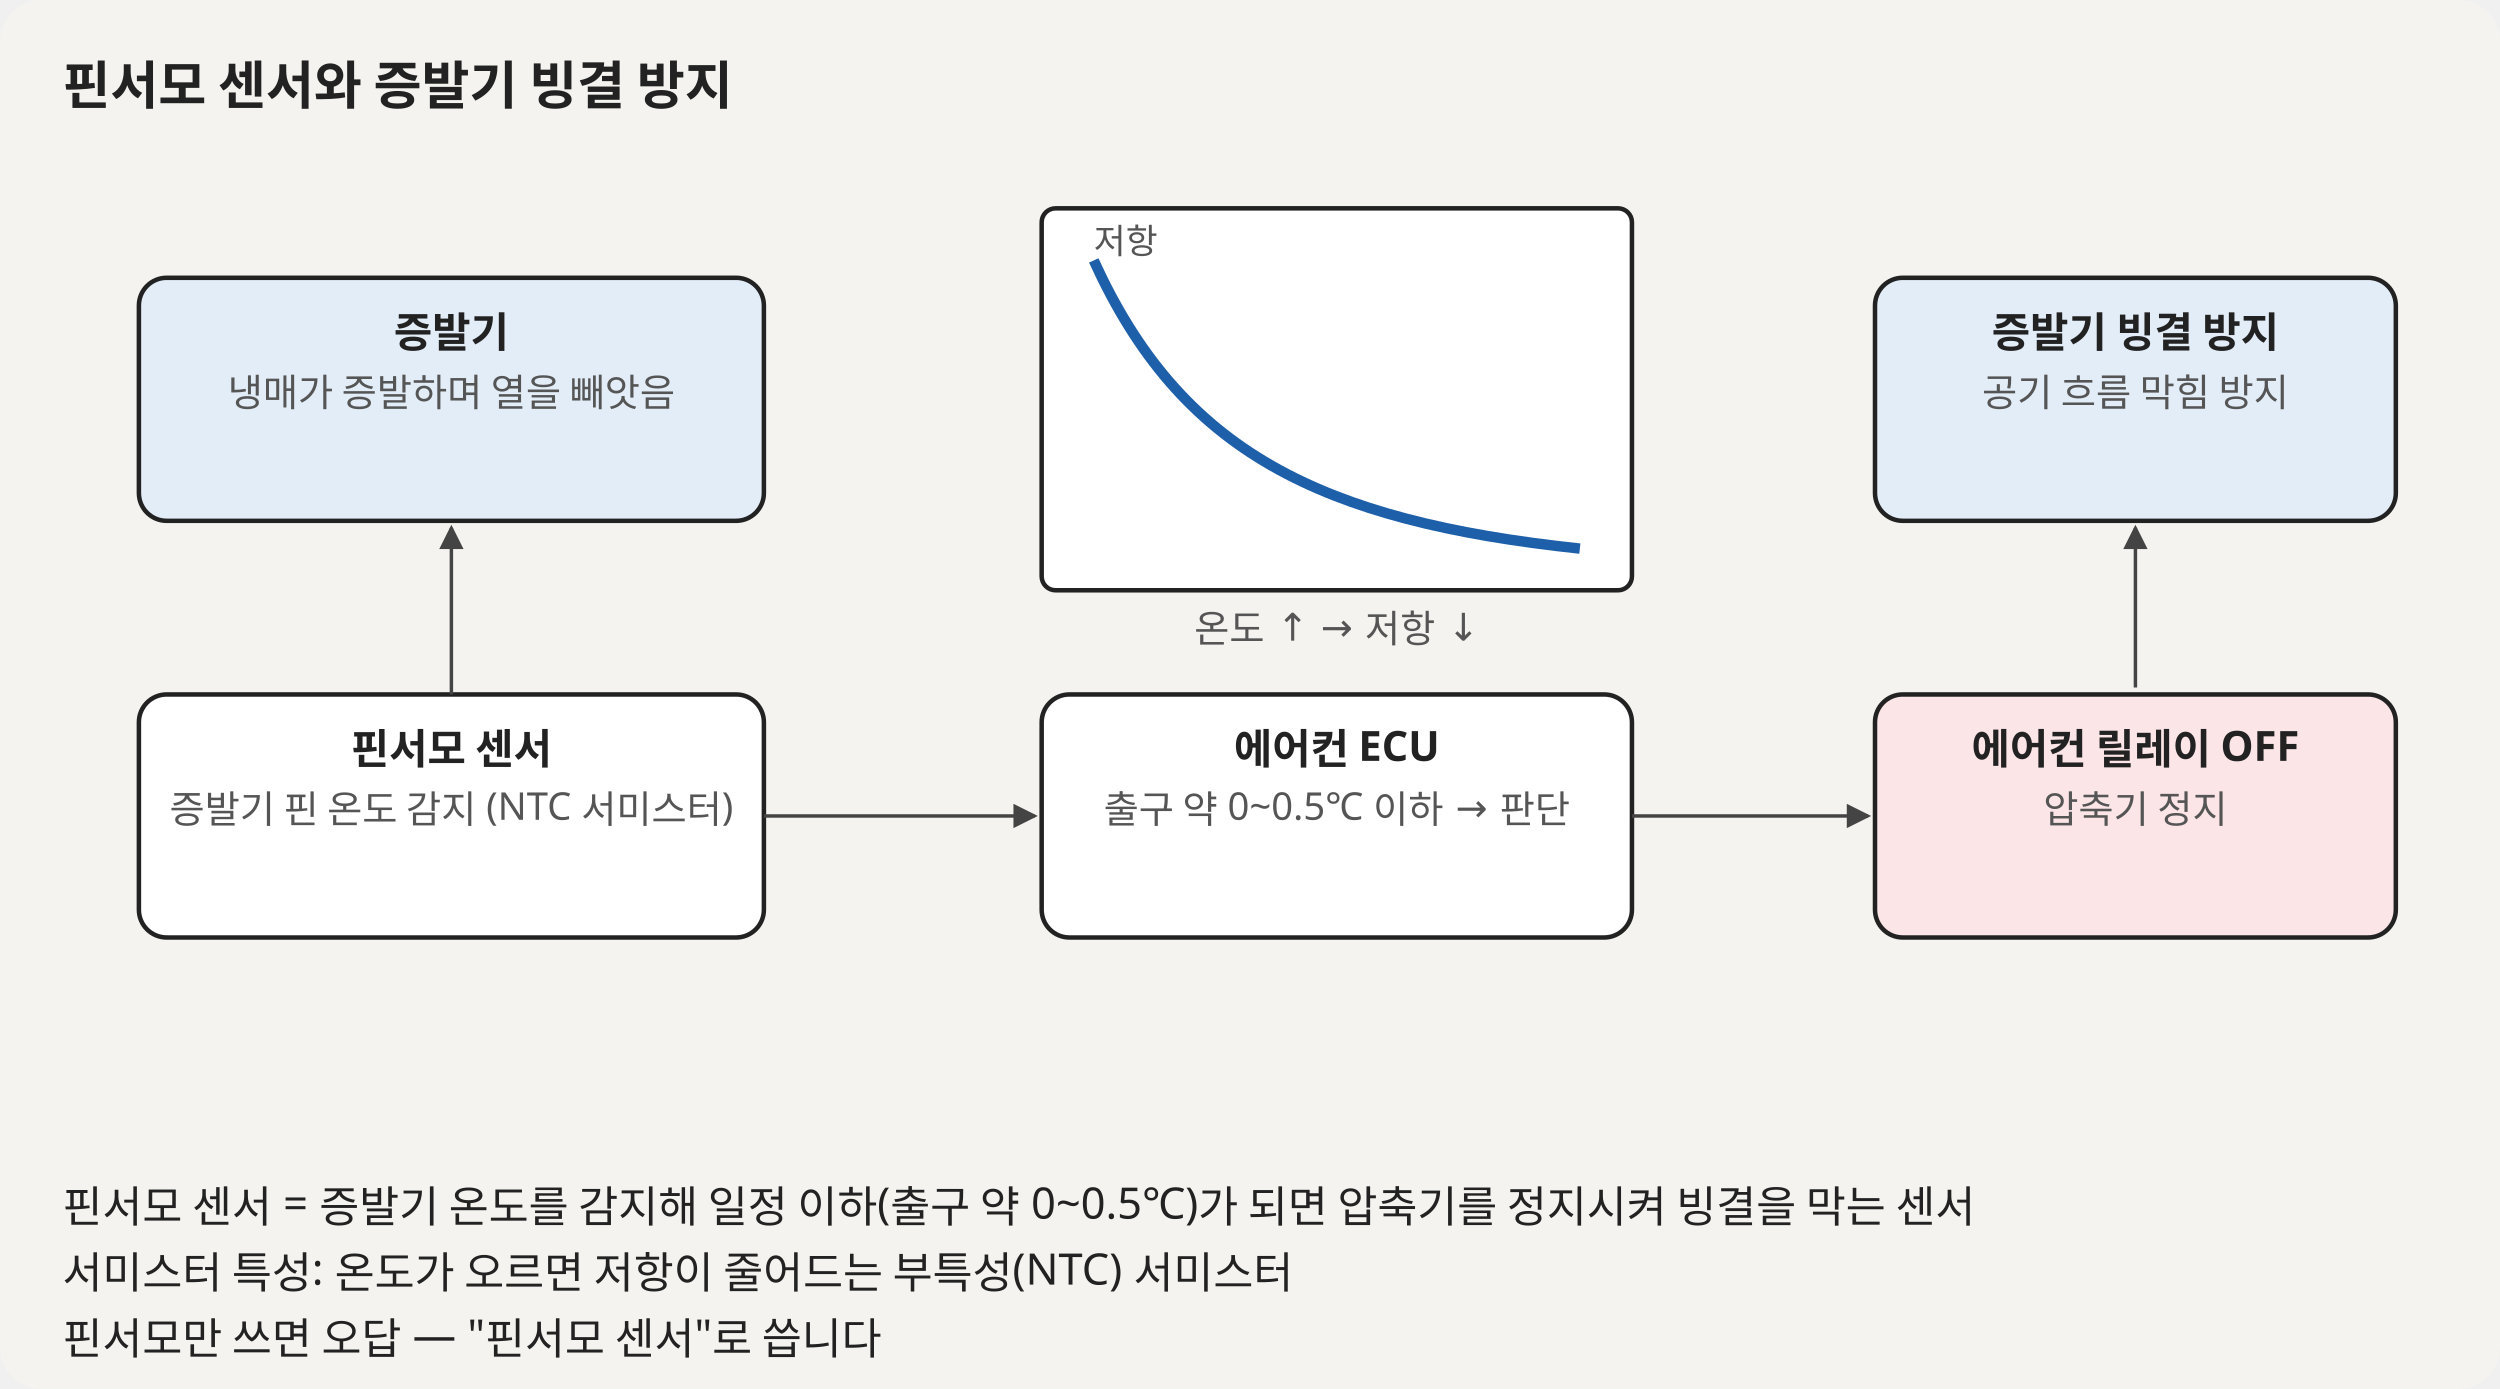
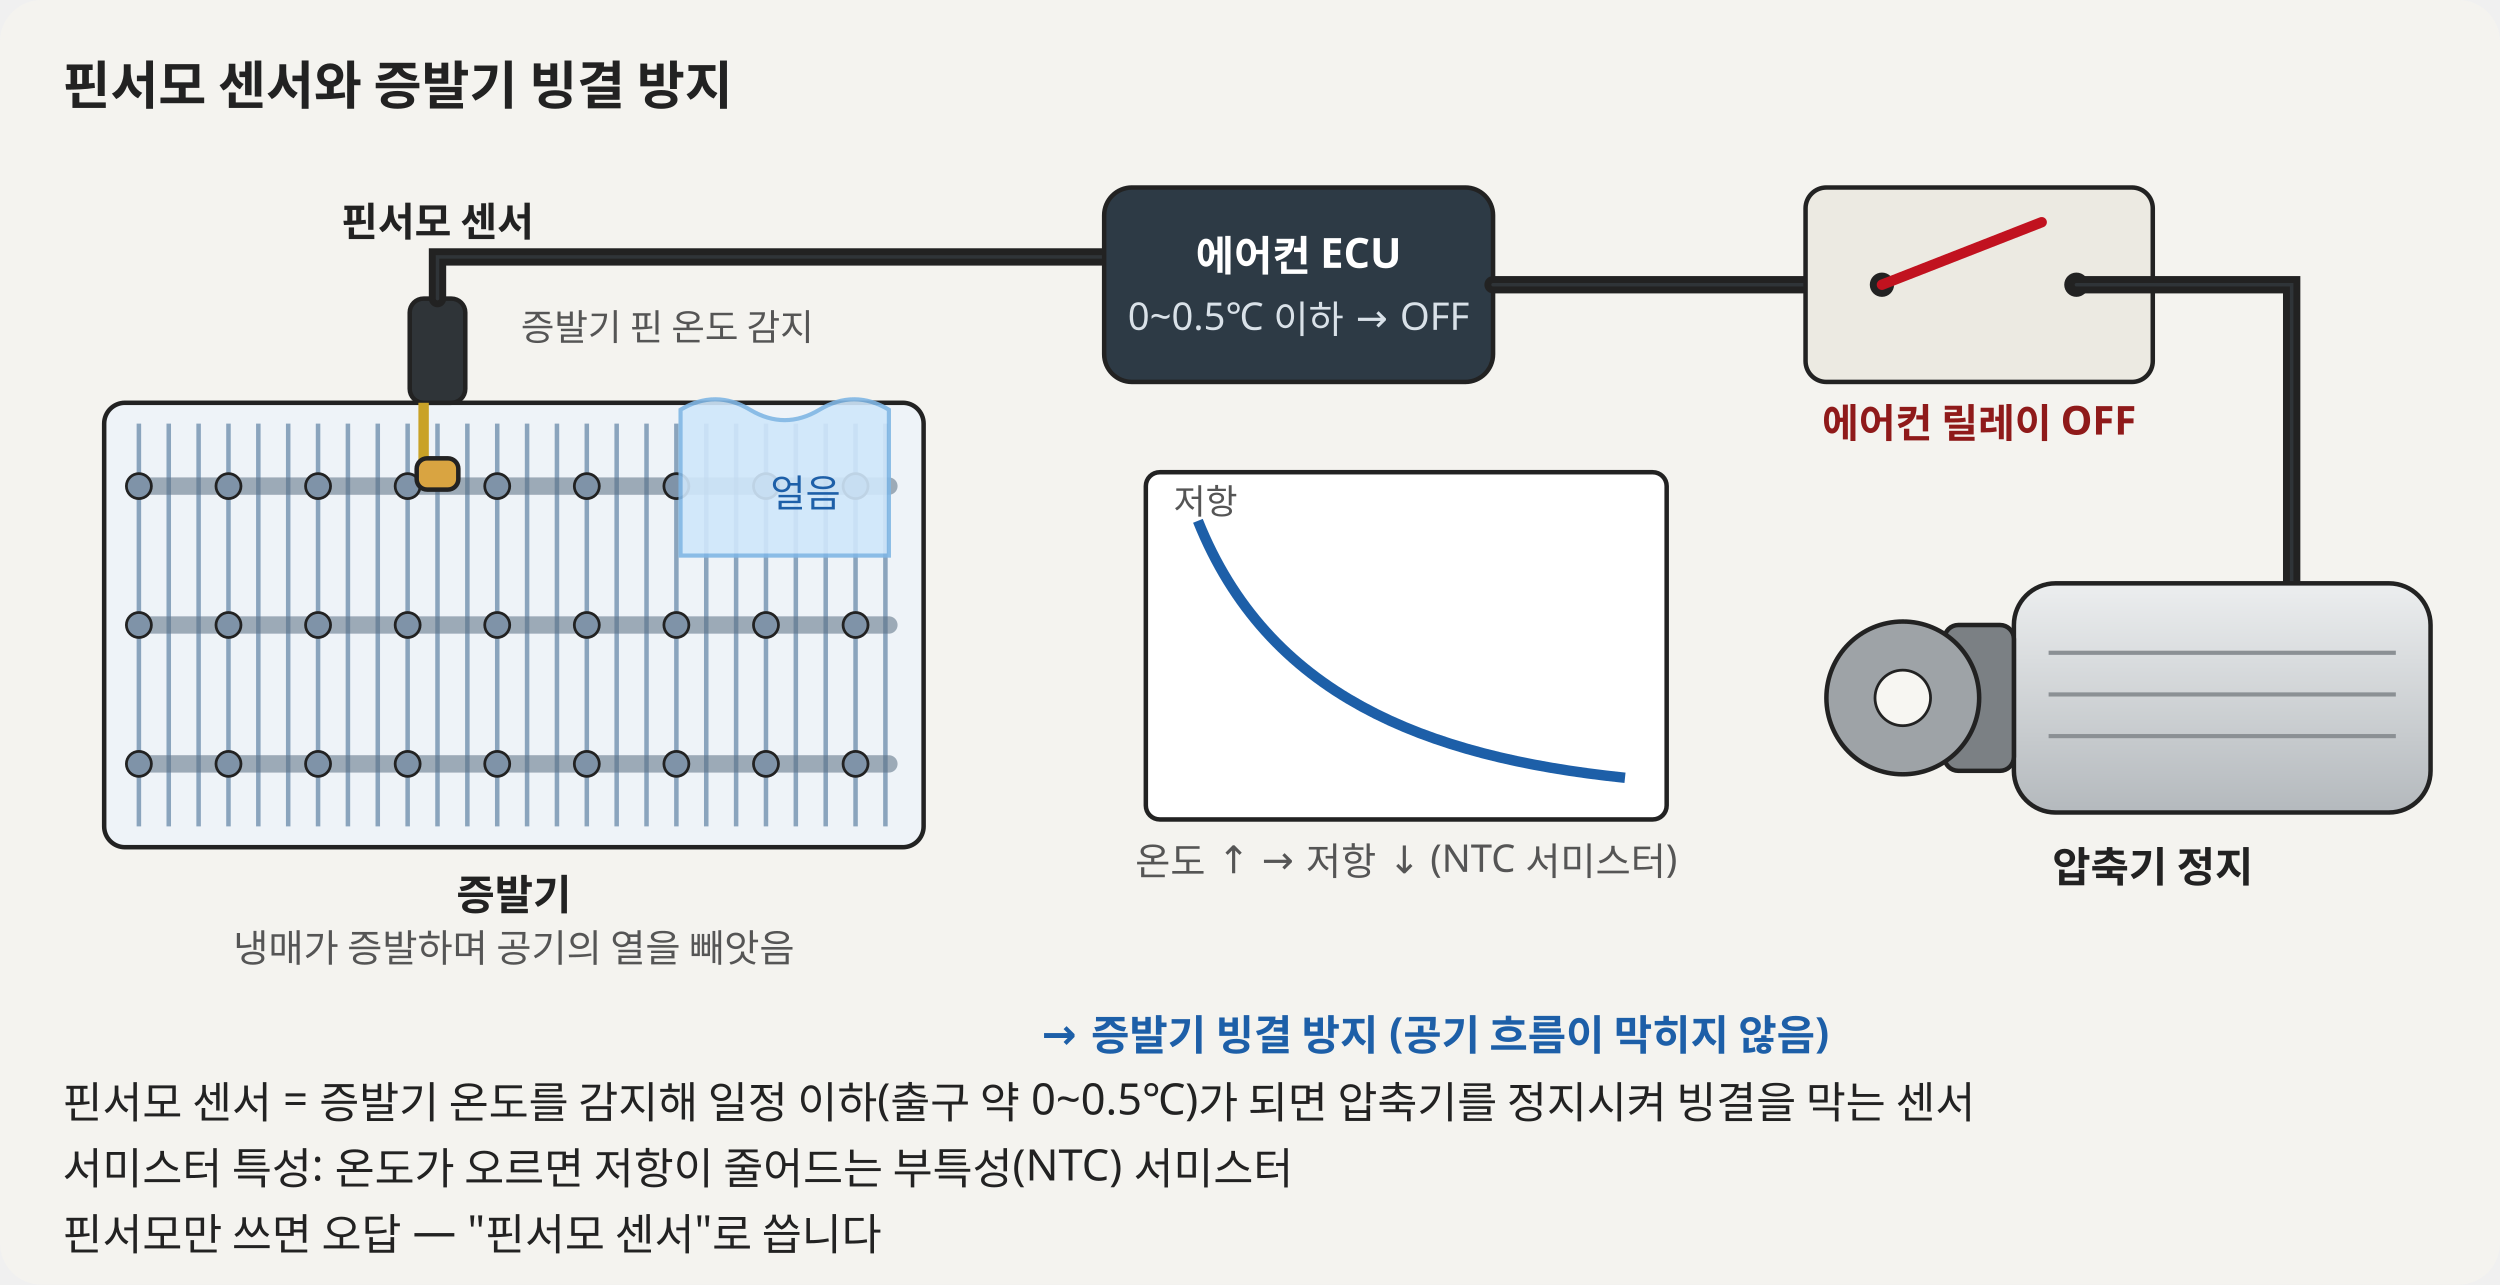
- <svg xmlns="http://www.w3.org/2000/svg" viewBox="0 0 720 400" width="720" height="400" role="img" aria-label="핀서모 센서가 증발기 온도를 감지해 압축기를 정지시키는 흐름">
+ <svg xmlns="http://www.w3.org/2000/svg" viewBox="0 0 720 370" width="720" height="370" role="img" aria-label="핀서모 센서가 증발기 핀 온도를 감지해 에어컨 ECU가 압축기를 정지시키는 흐름">
  <style>
text{font:12px "Apple SD Gothic Neo","Malgun Gothic","Noto Sans KR",sans-serif;fill:#222}
.t{font-size:15px;font-weight:700}.n{font-size:11px;fill:#555}.b{font-weight:700}
- .l{stroke:#444;stroke-width:1;fill:none}.o{stroke:#222;stroke-width:1.3;stroke-linejoin:round}
+ .o{stroke:#222;stroke-width:1.3;stroke-linejoin:round}.th{stroke:#222;stroke-width:.8}
</style>
  <defs>
+     <marker id="r" viewBox="0 0 8 8" refX="6" refY="4" markerWidth="6" markerHeight="6" orient="auto">
+       <path d="M0,0L8,4L0,8Z" fill="#c1121f" />
+     </marker>
+     <marker id="u" viewBox="0 0 8 8" refX="6" refY="4" markerWidth="6" markerHeight="6" orient="auto">
+       <path d="M0,0L8,4L0,8Z" fill="#1d5fa8" />
+     </marker>
    <marker id="a" viewBox="0 0 8 8" refX="7" refY="4" markerWidth="7" markerHeight="7" orient="auto">
      <path d="M0,0L8,4L0,8Z" fill="#444" />
    </marker>
+     <linearGradient id="mt" x1="0" y1="0" x2="1" y2="0">
+       <stop offset="0" stop-color="#e9ebec" />
+       <stop offset=".5" stop-color="#c3c7ca" />
+       <stop offset="1" stop-color="#9ea3a7" />
+     </linearGradient>
+     <linearGradient id="mv" x1="0" y1="0" x2="0" y2="1">
+       <stop offset="0" stop-color="#eceeef" />
+       <stop offset="1" stop-color="#b4b9bd" />
+     </linearGradient>
  </defs>
-   <rect width="720" height="400" rx="12" fill="#F4F3EF" />
+   <rect width="720" height="370" rx="12" fill="#F4F3EF" />
  <text class="t" x="18" y="30">핀서모 센서와 증발기 빙결 방지</text>
-   <rect class="o" x="40" y="80" width="180" height="70" rx="8" fill="#e3edf8" />
-   <text x="130" y="100" text-anchor="middle" class="b">증발기</text>
-   <text x="130" y="117" text-anchor="middle" class="n">냉매가 증발하며 열을 빼앗음</text>
-   <rect class="o" x="40" y="200" width="180" height="70" rx="8" fill="#fff" />
-   <text x="130" y="220" text-anchor="middle" class="b">핀서모 센서</text>
-   <text x="130" y="237" text-anchor="middle" class="n">증발기 핀 온도 감지 (NTC 서미스터)</text>
-   <path d="M130,200L130,152" class="l" marker-end="url(#a)" />
-   <rect class="o" x="300" y="200" width="170" height="70" rx="8" fill="#fff" />
-   <text x="385" y="220" text-anchor="middle" class="b">에어컨 ECU</text>
-   <text x="385" y="237" text-anchor="middle" class="n">출구 약 0~0.5℃ 이하 → 판단</text>
-   <path d="M220,235L298,235" class="l" marker-end="url(#a)" />
-   <rect class="o" x="540" y="200" width="150" height="70" rx="8" fill="#fbe5e7" />
-   <text x="615" y="220" text-anchor="middle" class="b">에어컨 릴레이 OFF</text>
-   <text x="615" y="237" text-anchor="middle" class="n">압축기 정지</text>
-   <path d="M470,235L538,235" class="l" marker-end="url(#a)" />
-   <rect class="o" x="540" y="80" width="150" height="70" rx="8" fill="#e3edf8" />
-   <text x="615" y="100" text-anchor="middle" class="b">증발기 빙결 방지</text>
-   <text x="615" y="117" text-anchor="middle" class="n">공기 흐름 막힘 방지</text>
-   <path d="M615,198L615,152" class="l" marker-end="url(#a)" />
-   <rect x="300" y="60" width="170" height="110" fill="#fff" class="o" rx="4" />
-   <path d="M315,75C340,130 380,150 455,158" fill="none" stroke="#1d5fa8" stroke-width="3" />
-   <text x="385" y="185" text-anchor="middle" class="n">온도 ↑ → 저항 ↓</text>
-   <text x="315" y="73" class="n" style="font-size:10px">저항</text>
-   <text class="n" x="18" y="352" style="font-size:12.5px;fill:#222">핀서모 센서 = 증발기 온도를 감지해 일정 이하(출구 약 0~0.5℃)가 되면 압축기를 정지시켜 빙결을 막는 센서</text>
-   <text class="n" x="18" y="371" style="font-size:12.5px;fill:#222">서미스터 특성: 온도가 오르면 저항이 줄어드는 부특성(NTC) 서미스터</text>
-   <text class="n" x="18" y="390" style="font-size:12.5px;fill:#222">핀서모만 쓰면 오답 — "핀서모 센서"로 씁니다</text>
+   <g transform="translate(0,40)">
+     <rect class="o" x="30" y="76" width="236" height="128" rx="6" fill="#eef3f8" />
+     <path d="M40.0,82V198" stroke="#8aa4bd" stroke-width="1.3" />
+     <path d="M48.6,82V198" stroke="#8aa4bd" stroke-width="1.3" />
+     <path d="M57.2,82V198" stroke="#8aa4bd" stroke-width="1.3" />
+     <path d="M65.8,82V198" stroke="#8aa4bd" stroke-width="1.3" />
+     <path d="M74.4,82V198" stroke="#8aa4bd" stroke-width="1.3" />
+     <path d="M83.0,82V198" stroke="#8aa4bd" stroke-width="1.3" />
+     <path d="M91.6,82V198" stroke="#8aa4bd" stroke-width="1.3" />
+     <path d="M100.2,82V198" stroke="#8aa4bd" stroke-width="1.3" />
+     <path d="M108.8,82V198" stroke="#8aa4bd" stroke-width="1.3" />
+     <path d="M117.4,82V198" stroke="#8aa4bd" stroke-width="1.3" />
+     <path d="M126.0,82V198" stroke="#8aa4bd" stroke-width="1.3" />
+     <path d="M134.6,82V198" stroke="#8aa4bd" stroke-width="1.3" />
+     <path d="M143.2,82V198" stroke="#8aa4bd" stroke-width="1.3" />
+     <path d="M151.8,82V198" stroke="#8aa4bd" stroke-width="1.3" />
+     <path d="M160.4,82V198" stroke="#8aa4bd" stroke-width="1.3" />
+     <path d="M169.0,82V198" stroke="#8aa4bd" stroke-width="1.3" />
+     <path d="M177.6,82V198" stroke="#8aa4bd" stroke-width="1.3" />
+     <path d="M186.2,82V198" stroke="#8aa4bd" stroke-width="1.3" />
+     <path d="M194.8,82V198" stroke="#8aa4bd" stroke-width="1.3" />
+     <path d="M203.4,82V198" stroke="#8aa4bd" stroke-width="1.3" />
+     <path d="M212.0,82V198" stroke="#8aa4bd" stroke-width="1.3" />
+     <path d="M220.6,82V198" stroke="#8aa4bd" stroke-width="1.3" />
+     <path d="M229.2,82V198" stroke="#8aa4bd" stroke-width="1.3" />
+     <path d="M237.8,82V198" stroke="#8aa4bd" stroke-width="1.3" />
+     <path d="M246.4,82V198" stroke="#8aa4bd" stroke-width="1.3" />
+     <path d="M255.0,82V198" stroke="#8aa4bd" stroke-width="1.3" />
+     <path d="M40,100 H256" stroke="#5a6e82" stroke-width="5" stroke-linecap="round" opacity=".55" />
+     <circle cx="40.0" cy="100" r="3.6" fill="#7f93a8" class="th" />
+     <circle cx="65.8" cy="100" r="3.6" fill="#7f93a8" class="th" />
+     <circle cx="91.6" cy="100" r="3.6" fill="#7f93a8" class="th" />
+     <circle cx="117.4" cy="100" r="3.6" fill="#7f93a8" class="th" />
+     <circle cx="143.2" cy="100" r="3.6" fill="#7f93a8" class="th" />
+     <circle cx="169.0" cy="100" r="3.6" fill="#7f93a8" class="th" />
+     <circle cx="194.8" cy="100" r="3.6" fill="#7f93a8" class="th" />
+     <circle cx="220.6" cy="100" r="3.6" fill="#7f93a8" class="th" />
+     <circle cx="246.4" cy="100" r="3.6" fill="#7f93a8" class="th" />
+     <path d="M40,140 H256" stroke="#5a6e82" stroke-width="5" stroke-linecap="round" opacity=".55" />
+     <circle cx="40.0" cy="140" r="3.6" fill="#7f93a8" class="th" />
+     <circle cx="65.8" cy="140" r="3.6" fill="#7f93a8" class="th" />
+     <circle cx="91.6" cy="140" r="3.6" fill="#7f93a8" class="th" />
+     <circle cx="117.4" cy="140" r="3.6" fill="#7f93a8" class="th" />
+     <circle cx="143.2" cy="140" r="3.6" fill="#7f93a8" class="th" />
+     <circle cx="169.0" cy="140" r="3.6" fill="#7f93a8" class="th" />
+     <circle cx="194.8" cy="140" r="3.6" fill="#7f93a8" class="th" />
+     <circle cx="220.6" cy="140" r="3.6" fill="#7f93a8" class="th" />
+     <circle cx="246.4" cy="140" r="3.6" fill="#7f93a8" class="th" />
+     <path d="M40,180 H256" stroke="#5a6e82" stroke-width="5" stroke-linecap="round" opacity=".55" />
+     <circle cx="40.0" cy="180" r="3.6" fill="#7f93a8" class="th" />
+     <circle cx="65.8" cy="180" r="3.6" fill="#7f93a8" class="th" />
+     <circle cx="91.6" cy="180" r="3.6" fill="#7f93a8" class="th" />
+     <circle cx="117.4" cy="180" r="3.6" fill="#7f93a8" class="th" />
+     <circle cx="143.2" cy="180" r="3.6" fill="#7f93a8" class="th" />
+     <circle cx="169.0" cy="180" r="3.6" fill="#7f93a8" class="th" />
+     <circle cx="194.8" cy="180" r="3.6" fill="#7f93a8" class="th" />
+     <circle cx="220.6" cy="180" r="3.6" fill="#7f93a8" class="th" />
+     <circle cx="246.4" cy="180" r="3.6" fill="#7f93a8" class="th" />
+     <text x="148" y="222" text-anchor="middle" class="b">증발기</text>
+     <text x="148" y="237" text-anchor="middle" class="n">냉매가 증발하며 공기의 열을 빼앗음</text>
+     <path d="M196,78 q10,-6 20,0 t20,0 t20,0 V120 H196Z" fill="#cfe7fb" stroke="#7fb6e4" stroke-width="1.2" opacity=".9" />
+     <text x="232" y="106" text-anchor="middle" class="n" style="fill:#1d5fa8">얼음</text>
+     <path d="M280,100H300M280,140H300M280,180H300" stroke="#1d5fa8" stroke-width="2" marker-end="url(#u)" opacity=".0" />
+     <rect class="o" x="118" y="46" width="16" height="30" rx="4" fill="#2f3438" />
+     <path d="M122,76 V94" stroke="#c9a227" stroke-width="3" />
+     <rect class="o" x="120" y="92" width="12" height="9" rx="3" fill="#d9a441" />
+     <path d="M126,46V34H318" fill="none" stroke="#222" stroke-width="5" stroke-linecap="round" />
+     <path d="M126,46V34H318" fill="none" stroke="#2f3438" stroke-width="1" stroke-linecap="round" />
+     <text x="126" y="28" text-anchor="middle" class="b" style="font-size:11.5px">핀서모 센서</text>
+     <text x="150" y="58" class="n" style="font-size:10.5px">증발기 핀 온도 감지</text>
+     <rect class="o" x="318" y="14" width="112" height="56" rx="8" fill="#2d3a45" />
+     <text x="374" y="38" text-anchor="middle" class="b" style="fill:#fff">에어컨 ECU</text>
+     <text x="374" y="55" text-anchor="middle" class="n" style="fill:#d9e1e8">0~0.5℃ 이하 → OFF</text>
+     <rect x="330" y="96" width="150" height="100" fill="#fff" class="o" rx="4" />
+     <path d="M345,110C365,160 410,178 468,184" fill="none" stroke="#1d5fa8" stroke-width="3" />
+     <text x="338" y="108" class="n" style="font-size:10px">저항</text>
+     <text x="405" y="212" text-anchor="middle" class="n">온도 ↑ → 저항 ↓ (NTC 서미스터)</text>
+     <path d="M430,42H520" fill="none" stroke="#222" stroke-width="5" stroke-linecap="round" />
+     <path d="M430,42H520" fill="none" stroke="#2f3438" stroke-width="1" stroke-linecap="round" />
+     <rect class="o" x="520" y="14" width="100" height="56" rx="6" fill="#eceae2" />
+     <circle cx="542" cy="42" r="3.5" fill="#222" />
+     <circle cx="598" cy="42" r="3.5" fill="#222" />
+     <path d="M542,42L588,24" stroke="#c1121f" stroke-width="3" stroke-linecap="round" />
+     <text x="570" y="86" text-anchor="middle" class="b" style="font-size:11.5px;fill:#8f1a1a">에어컨 릴레이 OFF</text>
+     <path d="M598,42H660V128" fill="none" stroke="#222" stroke-width="5" stroke-linecap="round" />
+     <path d="M598,42H660V128" fill="none" stroke="#2f3438" stroke-width="1" stroke-linecap="round" />
+     <rect class="o" x="580" y="128" width="120" height="66" rx="12" fill="url(#mv)" />
+     <rect class="o" x="560" y="140" width="20" height="42" rx="4" fill="#7b8084" />
+     <circle class="o" cx="548" cy="161" r="22" fill="#9ea3a7" />
+     <circle cx="548" cy="161" r="8" fill="#f7f6f2" class="th" />
+     <path d="M590,148H690M590,160H690M590,172H690" stroke="#8b9094" stroke-width="1.2" />
+     <text x="620" y="214" text-anchor="middle" class="b">압축기 정지</text>
+     <path d="M196,200V206" stroke="none" />
+     <rect x="330" y="224" width="260" height="0" fill="none" />
+     <text x="300" y="262" class="b" style="font-size:12px;fill:#1d5fa8">→ 증발기 빙결 방지 (공기 흐름이 막히지 않음)</text>
+   </g>
+   <text class="n" x="18" y="322" style="font-size:12.5px;fill:#222">핀서모 센서 = 증발기 온도를 감지해 일정 이하(출구 약 0~0.5℃)가 되면 압축기를 정지시켜 빙결을 막는 센서</text>
+   <text class="n" x="18" y="341" style="font-size:12.5px;fill:#222">서미스터 특성: 온도가 오르면 저항이 줄어드는 부특성(NTC) 서미스터</text>
+   <text class="n" x="18" y="360" style="font-size:12.5px;fill:#222">핀서모만 쓰면 오답 — "핀서모 센서"로 씁니다</text>
</svg>
